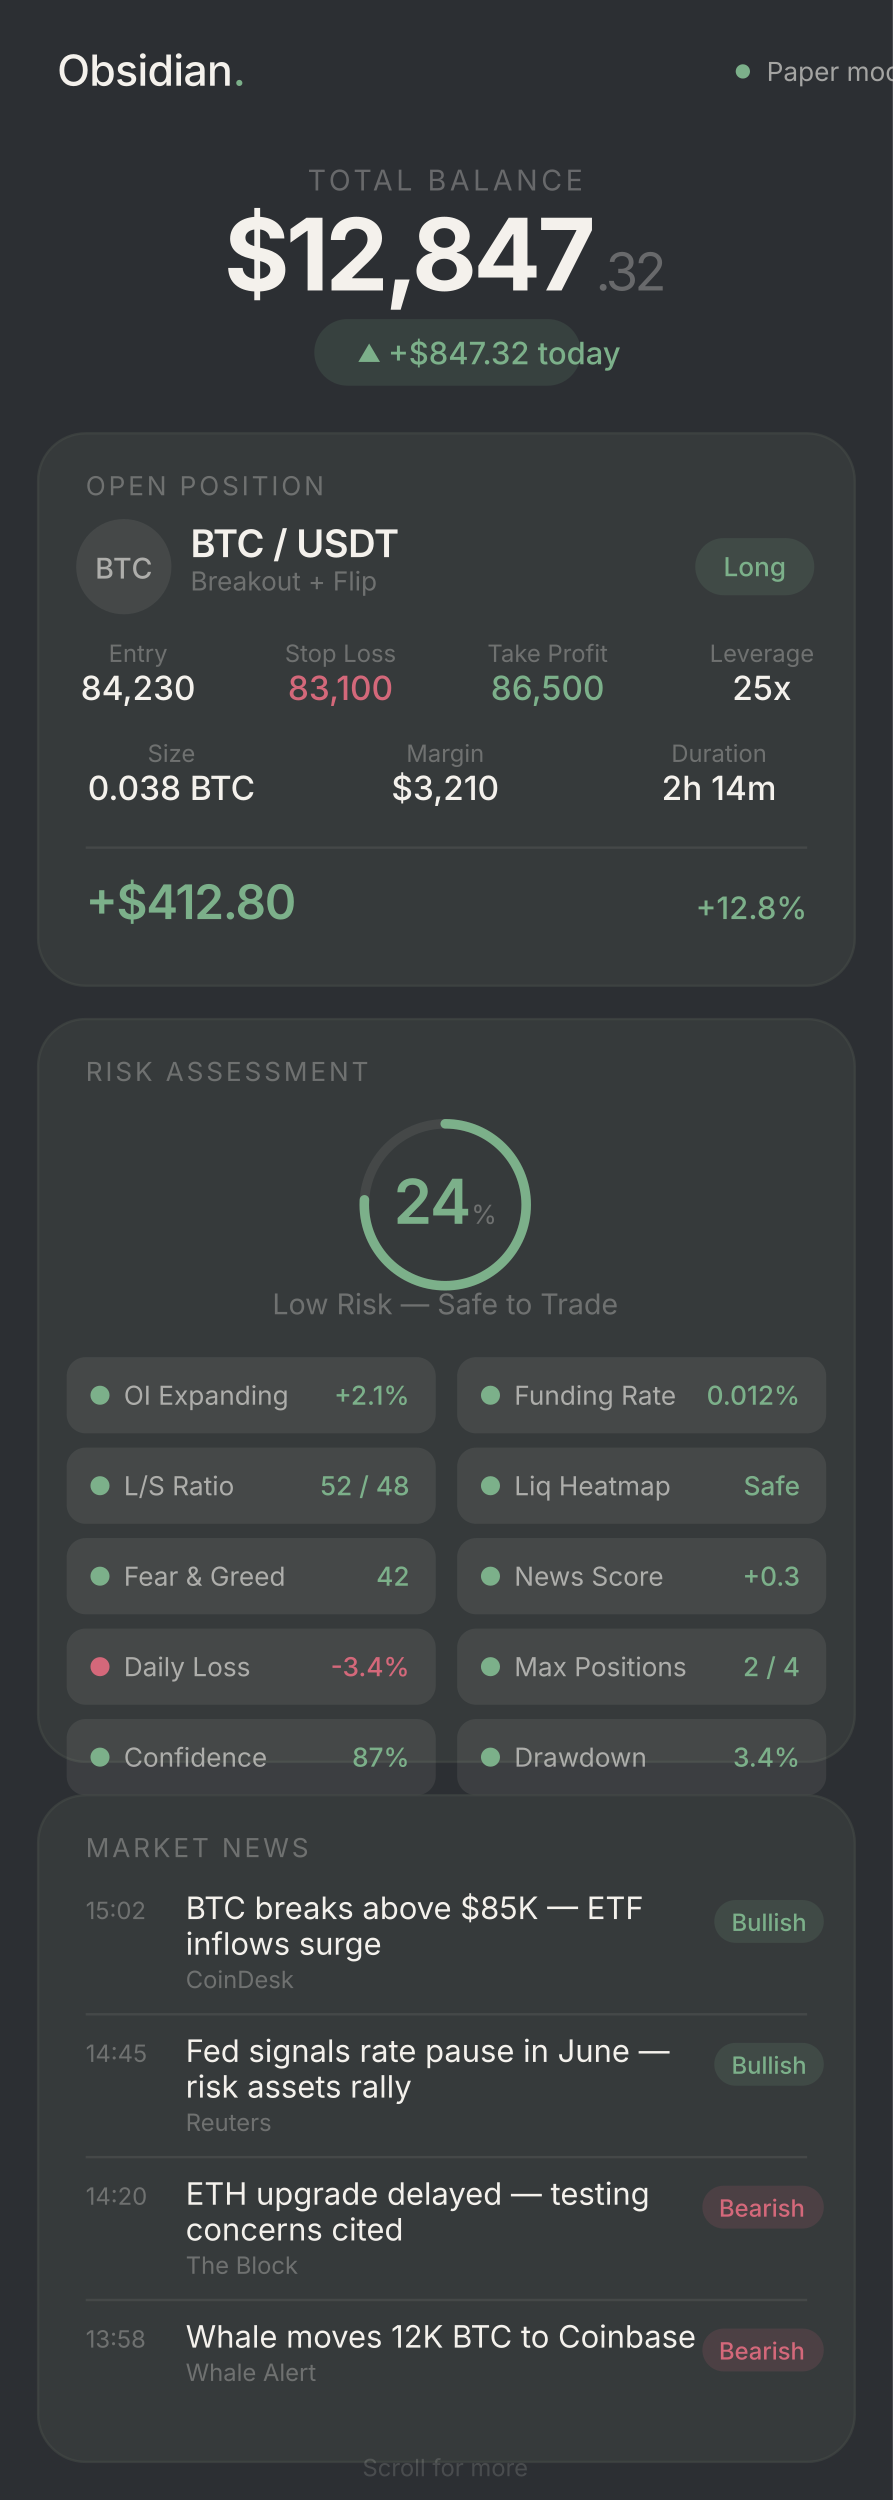
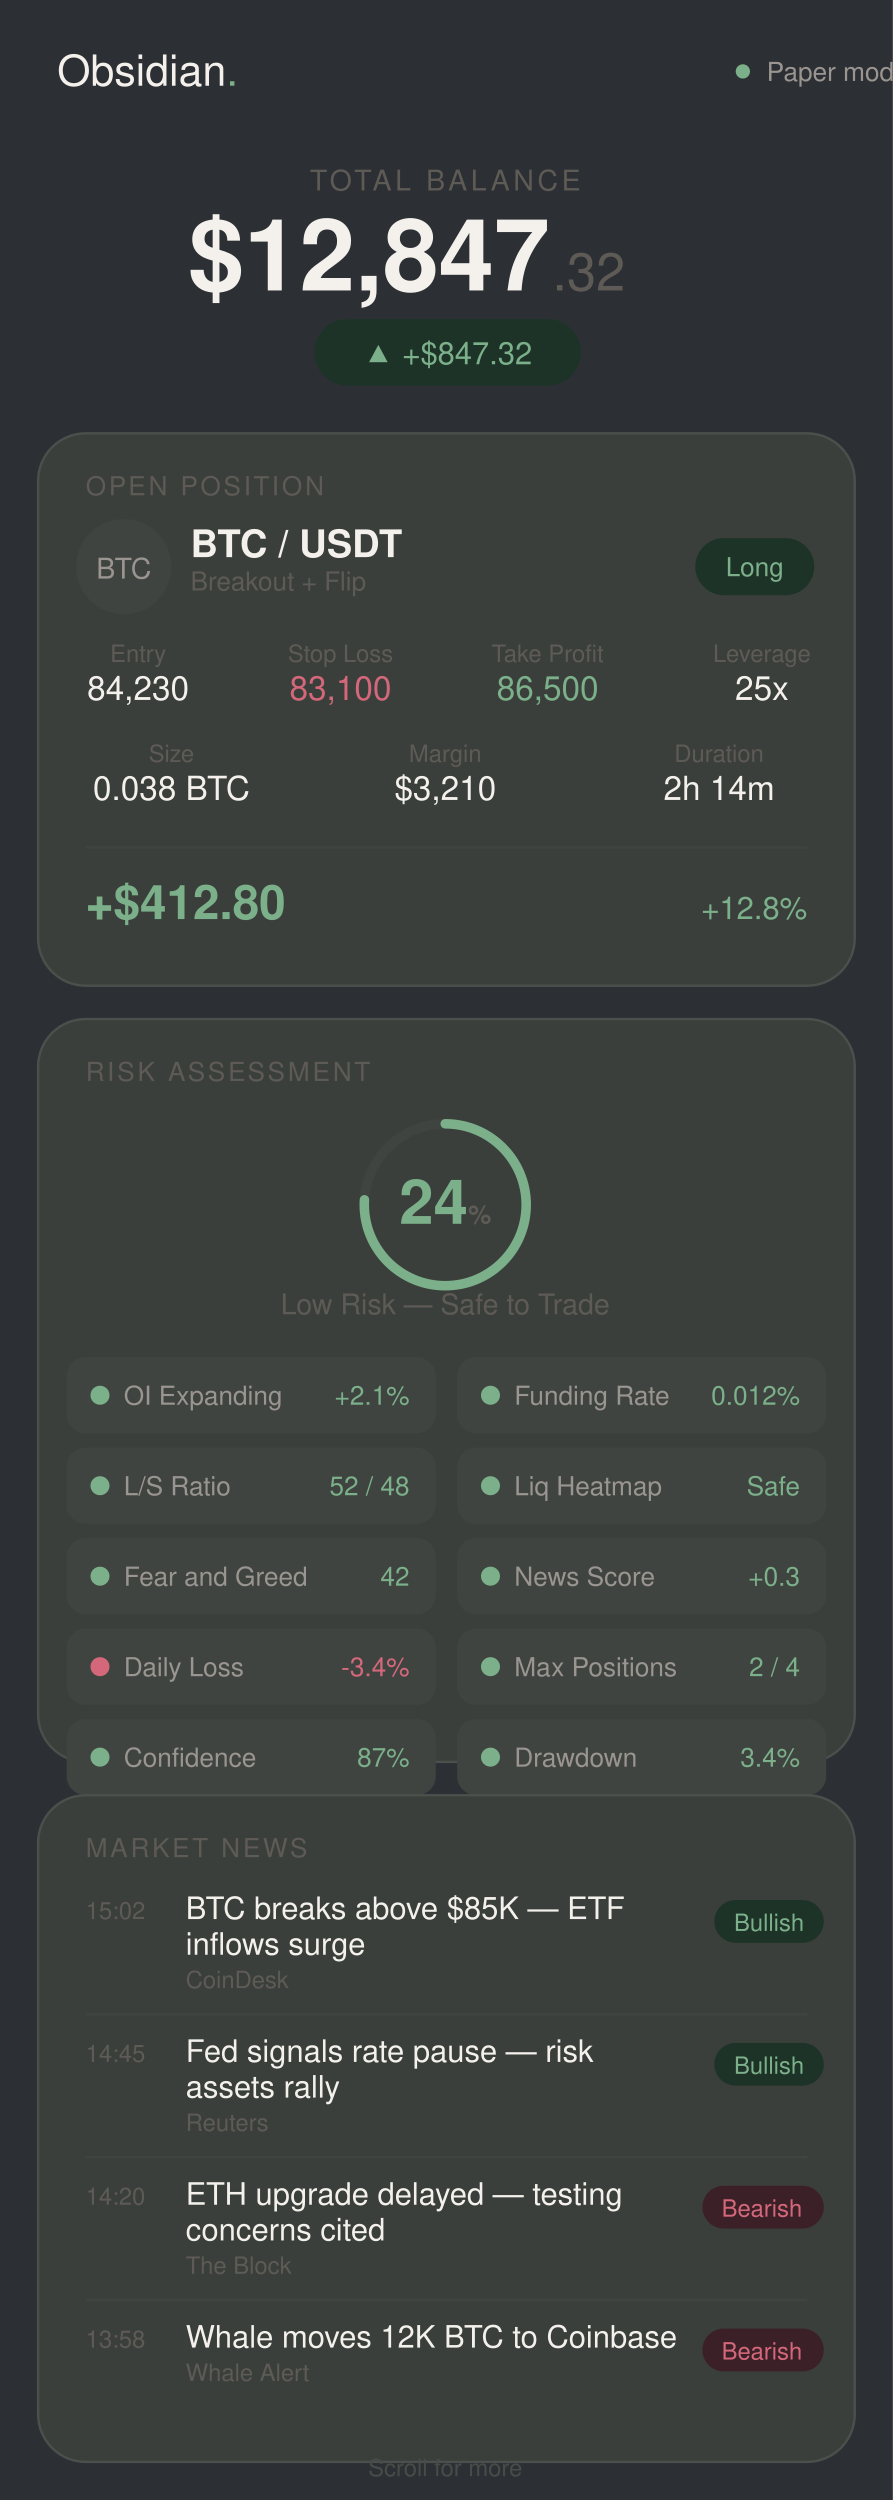
<svg xmlns="http://www.w3.org/2000/svg" width="375" height="1050" viewBox="0 0 375 1050">
  <rect width="375" height="1050" fill="#2c2f33" />
-   <text x="24" y="36" fill="#f4f1ec" font-family="Inter,Helvetica,sans-serif" font-size="18" font-weight="500" letter-spacing="-0.3">Obsidian<tspan fill="#7cb08a">.</tspan>
+   <text x="24" y="36" fill="#f4f1ec" font-family="Helvetica,sans-serif" font-size="18" font-weight="500">Obsidian<tspan fill="#7cb08a">.</tspan>
  </text>
  <circle cx="312" cy="30" r="3" fill="#7cb08a" />
-   <text x="322" y="34" fill="rgba(244,241,236,0.6)" font-family="Inter,Helvetica,sans-serif" font-size="11" font-weight="400">Paper mode</text>
-   <text x="187" y="80" fill="rgba(244,241,236,0.3)" font-family="Inter,Helvetica,sans-serif" font-size="12" font-weight="400" text-anchor="middle" letter-spacing="1.5">TOTAL BALANCE</text>
-   <text x="187" y="122" fill="#f4f1ec" font-family="Inter,Helvetica,sans-serif" font-size="42" font-weight="700" text-anchor="middle" letter-spacing="-1.5">$12,847<tspan font-size="22" fill="rgba(244,241,236,0.3)" font-weight="400">.32</tspan>
+   <text x="322" y="34" fill="#9a9590" font-family="Helvetica,sans-serif" font-size="11">Paper mode</text>
+   <text x="187" y="80" fill="#5e5a55" font-family="Helvetica,sans-serif" font-size="12" text-anchor="middle" letter-spacing="1.5">TOTAL BALANCE</text>
+   <text x="155" y="122" fill="#f4f1ec" font-family="Helvetica,sans-serif" font-size="42" font-weight="700" text-anchor="middle">$12,847</text>
+   <text x="232" y="122" fill="#5e5a55" font-family="Helvetica,sans-serif" font-size="22">.32</text>
+   <rect x="132" y="134" width="112" height="28" rx="14" fill="#1e3328" />
+   <text x="188" y="153" fill="#7cb08a" font-family="Helvetica,sans-serif" font-size="13" font-weight="500" text-anchor="middle">▲ +$847.32</text>
+   <rect x="16" y="182" width="343" height="232" rx="20" fill="#3a3f3b" stroke="#4a504b" />
+   <text x="36" y="208" fill="#5e5a55" font-family="Helvetica,sans-serif" font-size="11" letter-spacing="1.2">OPEN POSITION</text>
+   <circle cx="52" cy="238" r="20" fill="#3f4440" />
+   <text x="52" y="243" fill="#9a9590" font-family="Helvetica,sans-serif" font-size="12" font-weight="500" text-anchor="middle">BTC</text>
+   <text x="80" y="234" fill="#f4f1ec" font-family="Helvetica,sans-serif" font-size="16" font-weight="600">BTC / USDT</text>
+   <text x="80" y="248" fill="#5e5a55" font-family="Helvetica,sans-serif" font-size="11">Breakout + Flip</text>
+   <rect x="292" y="226" width="50" height="24" rx="12" fill="#1e3328" />
+   <text x="317" y="242" fill="#7cb08a" font-family="Helvetica,sans-serif" font-size="11" font-weight="500" text-anchor="middle">Long</text>
+   <text x="58" y="278" fill="#5e5a55" font-family="Helvetica,sans-serif" font-size="10" text-anchor="middle">Entry</text>
+   <text x="58" y="294" fill="#f4f1ec" font-family="Helvetica,sans-serif" font-size="14" font-weight="500" text-anchor="middle">84,230</text>
+   <text x="143" y="278" fill="#5e5a55" font-family="Helvetica,sans-serif" font-size="10" text-anchor="middle">Stop Loss</text>
+   <text x="143" y="294" fill="#d4687a" font-family="Helvetica,sans-serif" font-size="14" font-weight="500" text-anchor="middle">83,100</text>
+   <text x="230" y="278" fill="#5e5a55" font-family="Helvetica,sans-serif" font-size="10" text-anchor="middle">Take Profit</text>
+   <text x="230" y="294" fill="#7cb08a" font-family="Helvetica,sans-serif" font-size="14" font-weight="500" text-anchor="middle">86,500</text>
+   <text x="320" y="278" fill="#5e5a55" font-family="Helvetica,sans-serif" font-size="10" text-anchor="middle">Leverage</text>
+   <text x="320" y="294" fill="#f4f1ec" font-family="Helvetica,sans-serif" font-size="14" font-weight="500" text-anchor="middle">25x</text>
+   <text x="72" y="320" fill="#5e5a55" font-family="Helvetica,sans-serif" font-size="10" text-anchor="middle">Size</text>
+   <text x="72" y="336" fill="#f4f1ec" font-family="Helvetica,sans-serif" font-size="14" font-weight="500" text-anchor="middle">0.038 BTC</text>
+   <text x="187" y="320" fill="#5e5a55" font-family="Helvetica,sans-serif" font-size="10" text-anchor="middle">Margin</text>
+   <text x="187" y="336" fill="#f4f1ec" font-family="Helvetica,sans-serif" font-size="14" font-weight="500" text-anchor="middle">$3,210</text>
+   <text x="302" y="320" fill="#5e5a55" font-family="Helvetica,sans-serif" font-size="10" text-anchor="middle">Duration</text>
+   <text x="302" y="336" fill="#f4f1ec" font-family="Helvetica,sans-serif" font-size="14" font-weight="500" text-anchor="middle">2h 14m</text>
+   <line x1="36" y1="356" x2="339" y2="356" stroke="#3f4440" />
+   <text x="36" y="386" fill="#7cb08a" font-family="Helvetica,sans-serif" font-size="20" font-weight="600">+$412.80</text>
+   <text x="339" y="386" fill="#7cb08a" font-family="Helvetica,sans-serif" font-size="13" font-weight="500" text-anchor="end">+12.8%</text>
+   <rect x="16" y="428" width="343" height="312" rx="20" fill="#3a3f3b" stroke="#4a504b" />
+   <text x="36" y="454" fill="#5e5a55" font-family="Helvetica,sans-serif" font-size="11" letter-spacing="1.2">RISK ASSESSMENT</text>
+   <circle cx="187" cy="506" r="34" fill="none" stroke="#3f4440" stroke-width="4" />
+   <circle cx="187" cy="506" r="34" fill="none" stroke="#7cb08a" stroke-width="4" stroke-dasharray="213.6" stroke-dashoffset="51.3" stroke-linecap="round" transform="rotate(-90 187 506)" />
+   <text x="187" y="514" fill="#7cb08a" font-family="Helvetica,sans-serif" font-size="26" font-weight="600" text-anchor="middle">24<tspan font-size="11" fill="#5e5a55">%</tspan>
  </text>
-   <rect x="132" y="134" width="112" height="28" rx="14" fill="rgba(124,176,138,0.14)" />
-   <text x="150" y="152" fill="#7cb08a" font-family="Inter,Helvetica,sans-serif" font-size="10">▲</text>
-   <text x="163" y="153" fill="#7cb08a" font-family="Inter,Helvetica,sans-serif" font-size="13" font-weight="500">+$847.32 today</text>
-   <rect x="16" y="182" width="343" height="232" rx="20" fill="rgba(70,76,71,0.40)" stroke="rgba(70,76,71,0.55)" />
-   <text x="36" y="208" fill="rgba(244,241,236,0.3)" font-family="Inter,Helvetica,sans-serif" font-size="11" font-weight="400" letter-spacing="1.2">OPEN POSITION</text>
-   <circle cx="52" cy="238" r="20" fill="rgba(244,241,236,0.08)" />
-   <text x="52" y="243" fill="rgba(244,241,236,0.6)" font-family="Inter,Helvetica,sans-serif" font-size="12" font-weight="500" text-anchor="middle" letter-spacing="0.3">BTC</text>
-   <text x="80" y="234" fill="#f4f1ec" font-family="Inter,Helvetica,sans-serif" font-size="16" font-weight="600" letter-spacing="-0.2">BTC / USDT</text>
-   <text x="80" y="248" fill="rgba(244,241,236,0.3)" font-family="Inter,Helvetica,sans-serif" font-size="11" font-weight="400">Breakout + Flip</text>
-   <rect x="292" y="226" width="50" height="24" rx="12" fill="rgba(124,176,138,0.14)" />
-   <text x="317" y="242" fill="#7cb08a" font-family="Inter,Helvetica,sans-serif" font-size="11" font-weight="500" text-anchor="middle">Long</text>
-   <text x="58" y="278" fill="rgba(244,241,236,0.3)" font-family="Inter,Helvetica,sans-serif" font-size="10" font-weight="400" text-anchor="middle">Entry</text>
-   <text x="58" y="294" fill="#f4f1ec" font-family="Inter,Helvetica,sans-serif" font-size="14" font-weight="500" text-anchor="middle">84,230</text>
-   <text x="143" y="278" fill="rgba(244,241,236,0.3)" font-family="Inter,Helvetica,sans-serif" font-size="10" font-weight="400" text-anchor="middle">Stop Loss</text>
-   <text x="143" y="294" fill="#d4687a" font-family="Inter,Helvetica,sans-serif" font-size="14" font-weight="500" text-anchor="middle">83,100</text>
-   <text x="230" y="278" fill="rgba(244,241,236,0.3)" font-family="Inter,Helvetica,sans-serif" font-size="10" font-weight="400" text-anchor="middle">Take Profit</text>
-   <text x="230" y="294" fill="#7cb08a" font-family="Inter,Helvetica,sans-serif" font-size="14" font-weight="500" text-anchor="middle">86,500</text>
-   <text x="320" y="278" fill="rgba(244,241,236,0.3)" font-family="Inter,Helvetica,sans-serif" font-size="10" font-weight="400" text-anchor="middle">Leverage</text>
-   <text x="320" y="294" fill="#f4f1ec" font-family="Inter,Helvetica,sans-serif" font-size="14" font-weight="500" text-anchor="middle">25x</text>
-   <text x="72" y="320" fill="rgba(244,241,236,0.3)" font-family="Inter,Helvetica,sans-serif" font-size="10" font-weight="400" text-anchor="middle">Size</text>
-   <text x="72" y="336" fill="#f4f1ec" font-family="Inter,Helvetica,sans-serif" font-size="14" font-weight="500" text-anchor="middle">0.038 BTC</text>
-   <text x="187" y="320" fill="rgba(244,241,236,0.3)" font-family="Inter,Helvetica,sans-serif" font-size="10" font-weight="400" text-anchor="middle">Margin</text>
-   <text x="187" y="336" fill="#f4f1ec" font-family="Inter,Helvetica,sans-serif" font-size="14" font-weight="500" text-anchor="middle">$3,210</text>
-   <text x="302" y="320" fill="rgba(244,241,236,0.3)" font-family="Inter,Helvetica,sans-serif" font-size="10" font-weight="400" text-anchor="middle">Duration</text>
-   <text x="302" y="336" fill="#f4f1ec" font-family="Inter,Helvetica,sans-serif" font-size="14" font-weight="500" text-anchor="middle">2h 14m</text>
-   <line x1="36" y1="356" x2="339" y2="356" stroke="rgba(244,241,236,0.08)" />
-   <text x="36" y="386" fill="#7cb08a" font-family="Inter,Helvetica,sans-serif" font-size="20" font-weight="600" letter-spacing="-0.5">+$412.80</text>
-   <text x="339" y="386" fill="#7cb08a" font-family="Inter,Helvetica,sans-serif" font-size="13" font-weight="500" text-anchor="end">+12.8%</text>
-   <rect x="16" y="428" width="343" height="312" rx="20" fill="rgba(70,76,71,0.40)" stroke="rgba(70,76,71,0.55)" />
-   <text x="36" y="454" fill="rgba(244,241,236,0.3)" font-family="Inter,Helvetica,sans-serif" font-size="11" font-weight="400" letter-spacing="1.2">RISK ASSESSMENT</text>
-   <circle cx="187" cy="506" r="34" fill="none" stroke="rgba(244,241,236,0.08)" stroke-width="4" />
-   <circle cx="187" cy="506" r="34" fill="none" stroke="#7cb08a" stroke-width="4" stroke-dasharray="213.6" stroke-dashoffset="51.3" stroke-linecap="round" transform="rotate(-90 187 506)" />
-   <text x="187" y="514" fill="#7cb08a" font-family="Inter,Helvetica,sans-serif" font-size="26" font-weight="600" text-anchor="middle" letter-spacing="-0.5">24<tspan font-size="11" fill="rgba(244,241,236,0.3)" font-weight="400">%</tspan>
-   </text>
-   <text x="187" y="552" fill="rgba(244,241,236,0.3)" font-family="Inter,Helvetica,sans-serif" font-size="12" font-weight="400" text-anchor="middle">Low Risk — Safe to Trade</text>
-   <rect x="28" y="570" width="155" height="32" rx="8" fill="rgba(244,241,236,0.08)" />
+   <text x="187" y="552" fill="#5e5a55" font-family="Helvetica,sans-serif" font-size="12" text-anchor="middle">Low Risk — Safe to Trade</text>
+   <rect x="28" y="570" width="155" height="32" rx="8" fill="#3f4440" />
  <circle cx="42" cy="586" r="4" fill="#7cb08a" />
-   <text x="52" y="590" fill="rgba(244,241,236,0.6)" font-family="Inter,Helvetica,sans-serif" font-size="11" font-weight="400">OI Expanding</text>
-   <text x="172" y="590" fill="#7cb08a" font-family="Inter,Helvetica,sans-serif" font-size="11" font-weight="500" text-anchor="end">+2.1%</text>
-   <rect x="192" y="570" width="155" height="32" rx="8" fill="rgba(244,241,236,0.08)" />
+   <text x="52" y="590" fill="#9a9590" font-family="Helvetica,sans-serif" font-size="11">OI Expanding</text>
+   <text x="172" y="590" fill="#7cb08a" font-family="Helvetica,sans-serif" font-size="11" font-weight="500" text-anchor="end">+2.1%</text>
+   <rect x="192" y="570" width="155" height="32" rx="8" fill="#3f4440" />
  <circle cx="206" cy="586" r="4" fill="#7cb08a" />
-   <text x="216" y="590" fill="rgba(244,241,236,0.6)" font-family="Inter,Helvetica,sans-serif" font-size="11" font-weight="400">Funding Rate</text>
-   <text x="336" y="590" fill="#7cb08a" font-family="Inter,Helvetica,sans-serif" font-size="11" font-weight="500" text-anchor="end">0.012%</text>
-   <rect x="28" y="608" width="155" height="32" rx="8" fill="rgba(244,241,236,0.08)" />
+   <text x="216" y="590" fill="#9a9590" font-family="Helvetica,sans-serif" font-size="11">Funding Rate</text>
+   <text x="336" y="590" fill="#7cb08a" font-family="Helvetica,sans-serif" font-size="11" font-weight="500" text-anchor="end">0.012%</text>
+   <rect x="28" y="608" width="155" height="32" rx="8" fill="#3f4440" />
  <circle cx="42" cy="624" r="4" fill="#7cb08a" />
-   <text x="52" y="628" fill="rgba(244,241,236,0.6)" font-family="Inter,Helvetica,sans-serif" font-size="11" font-weight="400">L/S Ratio</text>
-   <text x="172" y="628" fill="#7cb08a" font-family="Inter,Helvetica,sans-serif" font-size="11" font-weight="500" text-anchor="end">52 / 48</text>
-   <rect x="192" y="608" width="155" height="32" rx="8" fill="rgba(244,241,236,0.08)" />
+   <text x="52" y="628" fill="#9a9590" font-family="Helvetica,sans-serif" font-size="11">L/S Ratio</text>
+   <text x="172" y="628" fill="#7cb08a" font-family="Helvetica,sans-serif" font-size="11" font-weight="500" text-anchor="end">52 / 48</text>
+   <rect x="192" y="608" width="155" height="32" rx="8" fill="#3f4440" />
  <circle cx="206" cy="624" r="4" fill="#7cb08a" />
-   <text x="216" y="628" fill="rgba(244,241,236,0.6)" font-family="Inter,Helvetica,sans-serif" font-size="11" font-weight="400">Liq Heatmap</text>
-   <text x="336" y="628" fill="#7cb08a" font-family="Inter,Helvetica,sans-serif" font-size="11" font-weight="500" text-anchor="end">Safe</text>
-   <rect x="28" y="646" width="155" height="32" rx="8" fill="rgba(244,241,236,0.08)" />
+   <text x="216" y="628" fill="#9a9590" font-family="Helvetica,sans-serif" font-size="11">Liq Heatmap</text>
+   <text x="336" y="628" fill="#7cb08a" font-family="Helvetica,sans-serif" font-size="11" font-weight="500" text-anchor="end">Safe</text>
+   <rect x="28" y="646" width="155" height="32" rx="8" fill="#3f4440" />
  <circle cx="42" cy="662" r="4" fill="#7cb08a" />
-   <text x="52" y="666" fill="rgba(244,241,236,0.6)" font-family="Inter,Helvetica,sans-serif" font-size="11" font-weight="400">Fear &amp; Greed</text>
-   <text x="172" y="666" fill="#7cb08a" font-family="Inter,Helvetica,sans-serif" font-size="11" font-weight="500" text-anchor="end">42</text>
-   <rect x="192" y="646" width="155" height="32" rx="8" fill="rgba(244,241,236,0.08)" />
+   <text x="52" y="666" fill="#9a9590" font-family="Helvetica,sans-serif" font-size="11">Fear and Greed</text>
+   <text x="172" y="666" fill="#7cb08a" font-family="Helvetica,sans-serif" font-size="11" font-weight="500" text-anchor="end">42</text>
+   <rect x="192" y="646" width="155" height="32" rx="8" fill="#3f4440" />
  <circle cx="206" cy="662" r="4" fill="#7cb08a" />
-   <text x="216" y="666" fill="rgba(244,241,236,0.6)" font-family="Inter,Helvetica,sans-serif" font-size="11" font-weight="400">News Score</text>
-   <text x="336" y="666" fill="#7cb08a" font-family="Inter,Helvetica,sans-serif" font-size="11" font-weight="500" text-anchor="end">+0.3</text>
-   <rect x="28" y="684" width="155" height="32" rx="8" fill="rgba(244,241,236,0.08)" />
+   <text x="216" y="666" fill="#9a9590" font-family="Helvetica,sans-serif" font-size="11">News Score</text>
+   <text x="336" y="666" fill="#7cb08a" font-family="Helvetica,sans-serif" font-size="11" font-weight="500" text-anchor="end">+0.3</text>
+   <rect x="28" y="684" width="155" height="32" rx="8" fill="#3f4440" />
  <circle cx="42" cy="700" r="4" fill="#d4687a" />
-   <text x="52" y="704" fill="rgba(244,241,236,0.6)" font-family="Inter,Helvetica,sans-serif" font-size="11" font-weight="400">Daily Loss</text>
-   <text x="172" y="704" fill="#d4687a" font-family="Inter,Helvetica,sans-serif" font-size="11" font-weight="500" text-anchor="end">-3.4%</text>
-   <rect x="192" y="684" width="155" height="32" rx="8" fill="rgba(244,241,236,0.08)" />
+   <text x="52" y="704" fill="#9a9590" font-family="Helvetica,sans-serif" font-size="11">Daily Loss</text>
+   <text x="172" y="704" fill="#d4687a" font-family="Helvetica,sans-serif" font-size="11" font-weight="500" text-anchor="end">-3.4%</text>
+   <rect x="192" y="684" width="155" height="32" rx="8" fill="#3f4440" />
  <circle cx="206" cy="700" r="4" fill="#7cb08a" />
-   <text x="216" y="704" fill="rgba(244,241,236,0.6)" font-family="Inter,Helvetica,sans-serif" font-size="11" font-weight="400">Max Positions</text>
-   <text x="336" y="704" fill="#7cb08a" font-family="Inter,Helvetica,sans-serif" font-size="11" font-weight="500" text-anchor="end">2 / 4</text>
-   <rect x="28" y="722" width="155" height="32" rx="8" fill="rgba(244,241,236,0.08)" />
+   <text x="216" y="704" fill="#9a9590" font-family="Helvetica,sans-serif" font-size="11">Max Positions</text>
+   <text x="336" y="704" fill="#7cb08a" font-family="Helvetica,sans-serif" font-size="11" font-weight="500" text-anchor="end">2 / 4</text>
+   <rect x="28" y="722" width="155" height="32" rx="8" fill="#3f4440" />
  <circle cx="42" cy="738" r="4" fill="#7cb08a" />
-   <text x="52" y="742" fill="rgba(244,241,236,0.6)" font-family="Inter,Helvetica,sans-serif" font-size="11" font-weight="400">Confidence</text>
-   <text x="172" y="742" fill="#7cb08a" font-family="Inter,Helvetica,sans-serif" font-size="11" font-weight="500" text-anchor="end">87%</text>
-   <rect x="192" y="722" width="155" height="32" rx="8" fill="rgba(244,241,236,0.08)" />
+   <text x="52" y="742" fill="#9a9590" font-family="Helvetica,sans-serif" font-size="11">Confidence</text>
+   <text x="172" y="742" fill="#7cb08a" font-family="Helvetica,sans-serif" font-size="11" font-weight="500" text-anchor="end">87%</text>
+   <rect x="192" y="722" width="155" height="32" rx="8" fill="#3f4440" />
  <circle cx="206" cy="738" r="4" fill="#7cb08a" />
-   <text x="216" y="742" fill="rgba(244,241,236,0.6)" font-family="Inter,Helvetica,sans-serif" font-size="11" font-weight="400">Drawdown</text>
-   <text x="336" y="742" fill="#7cb08a" font-family="Inter,Helvetica,sans-serif" font-size="11" font-weight="500" text-anchor="end">3.4%</text>
-   <rect x="16" y="754" width="343" height="280" rx="20" fill="rgba(70,76,71,0.40)" stroke="rgba(70,76,71,0.55)" />
-   <text x="36" y="780" fill="rgba(244,241,236,0.3)" font-family="Inter,Helvetica,sans-serif" font-size="11" font-weight="400" letter-spacing="1.2">MARKET NEWS</text>
-   <text x="36" y="806" fill="rgba(244,241,236,0.3)" font-family="Inter,Helvetica,sans-serif" font-size="10" font-weight="400">15:02</text>
-   <text x="78" y="806" fill="#f4f1ec" font-family="Inter,Helvetica,sans-serif" font-size="13" font-weight="400">BTC breaks above $85K — ETF</text>
-   <text x="78" y="821" fill="#f4f1ec" font-family="Inter,Helvetica,sans-serif" font-size="13" font-weight="400">inflows surge</text>
-   <text x="78" y="835" fill="rgba(244,241,236,0.3)" font-family="Inter,Helvetica,sans-serif" font-size="10" font-weight="400">CoinDesk</text>
-   <rect x="300" y="798" width="46" height="18" rx="9" fill="rgba(124,176,138,0.14)" />
-   <text x="323" y="811" fill="#7cb08a" font-family="Inter,Helvetica,sans-serif" font-size="10" font-weight="500" text-anchor="middle">Bullish</text>
-   <line x1="36" y1="846" x2="339" y2="846" stroke="rgba(244,241,236,0.08)" />
-   <text x="36" y="866" fill="rgba(244,241,236,0.3)" font-family="Inter,Helvetica,sans-serif" font-size="10" font-weight="400">14:45</text>
-   <text x="78" y="866" fill="#f4f1ec" font-family="Inter,Helvetica,sans-serif" font-size="13" font-weight="400">Fed signals rate pause in June —</text>
-   <text x="78" y="881" fill="#f4f1ec" font-family="Inter,Helvetica,sans-serif" font-size="13" font-weight="400">risk assets rally</text>
-   <text x="78" y="895" fill="rgba(244,241,236,0.3)" font-family="Inter,Helvetica,sans-serif" font-size="10" font-weight="400">Reuters</text>
-   <rect x="300" y="858" width="46" height="18" rx="9" fill="rgba(124,176,138,0.14)" />
-   <text x="323" y="871" fill="#7cb08a" font-family="Inter,Helvetica,sans-serif" font-size="10" font-weight="500" text-anchor="middle">Bullish</text>
-   <line x1="36" y1="906" x2="339" y2="906" stroke="rgba(244,241,236,0.08)" />
-   <text x="36" y="926" fill="rgba(244,241,236,0.3)" font-family="Inter,Helvetica,sans-serif" font-size="10" font-weight="400">14:20</text>
-   <text x="78" y="926" fill="#f4f1ec" font-family="Inter,Helvetica,sans-serif" font-size="13" font-weight="400">ETH upgrade delayed — testing</text>
-   <text x="78" y="941" fill="#f4f1ec" font-family="Inter,Helvetica,sans-serif" font-size="13" font-weight="400">concerns cited</text>
-   <text x="78" y="955" fill="rgba(244,241,236,0.3)" font-family="Inter,Helvetica,sans-serif" font-size="10" font-weight="400">The Block</text>
-   <rect x="295" y="918" width="51" height="18" rx="9" fill="rgba(212,104,122,0.14)" />
-   <text x="320" y="931" fill="#d4687a" font-family="Inter,Helvetica,sans-serif" font-size="10" font-weight="500" text-anchor="middle">Bearish</text>
-   <line x1="36" y1="966" x2="339" y2="966" stroke="rgba(244,241,236,0.08)" />
-   <text x="36" y="986" fill="rgba(244,241,236,0.3)" font-family="Inter,Helvetica,sans-serif" font-size="10" font-weight="400">13:58</text>
-   <text x="78" y="986" fill="#f4f1ec" font-family="Inter,Helvetica,sans-serif" font-size="13" font-weight="400">Whale moves 12K BTC to Coinbase</text>
-   <text x="78" y="1000" fill="rgba(244,241,236,0.3)" font-family="Inter,Helvetica,sans-serif" font-size="10" font-weight="400">Whale Alert</text>
-   <rect x="295" y="978" width="51" height="18" rx="9" fill="rgba(212,104,122,0.14)" />
-   <text x="320" y="991" fill="#d4687a" font-family="Inter,Helvetica,sans-serif" font-size="10" font-weight="500" text-anchor="middle">Bearish</text>
-   <text x="187" y="1040" fill="rgba(244,241,236,0.15)" font-family="Inter,Helvetica,sans-serif" font-size="10" font-weight="400" text-anchor="middle">Scroll for more</text>
+   <text x="216" y="742" fill="#9a9590" font-family="Helvetica,sans-serif" font-size="11">Drawdown</text>
+   <text x="336" y="742" fill="#7cb08a" font-family="Helvetica,sans-serif" font-size="11" font-weight="500" text-anchor="end">3.4%</text>
+   <rect x="16" y="754" width="343" height="280" rx="20" fill="#3a3f3b" stroke="#4a504b" />
+   <text x="36" y="780" fill="#5e5a55" font-family="Helvetica,sans-serif" font-size="11" letter-spacing="1.2">MARKET NEWS</text>
+   <text x="36" y="806" fill="#5e5a55" font-family="Helvetica,sans-serif" font-size="10">15:02</text>
+   <text x="78" y="806" fill="#f4f1ec" font-family="Helvetica,sans-serif" font-size="13">BTC breaks above $85K — ETF</text>
+   <text x="78" y="821" fill="#f4f1ec" font-family="Helvetica,sans-serif" font-size="13">inflows surge</text>
+   <text x="78" y="835" fill="#5e5a55" font-family="Helvetica,sans-serif" font-size="10">CoinDesk</text>
+   <rect x="300" y="798" width="46" height="18" rx="9" fill="#1e3328" />
+   <text x="323" y="811" fill="#7cb08a" font-family="Helvetica,sans-serif" font-size="10" font-weight="500" text-anchor="middle">Bullish</text>
+   <line x1="36" y1="846" x2="339" y2="846" stroke="#3f4440" />
+   <text x="36" y="866" fill="#5e5a55" font-family="Helvetica,sans-serif" font-size="10">14:45</text>
+   <text x="78" y="866" fill="#f4f1ec" font-family="Helvetica,sans-serif" font-size="13">Fed signals rate pause — risk</text>
+   <text x="78" y="881" fill="#f4f1ec" font-family="Helvetica,sans-serif" font-size="13">assets rally</text>
+   <text x="78" y="895" fill="#5e5a55" font-family="Helvetica,sans-serif" font-size="10">Reuters</text>
+   <rect x="300" y="858" width="46" height="18" rx="9" fill="#1e3328" />
+   <text x="323" y="871" fill="#7cb08a" font-family="Helvetica,sans-serif" font-size="10" font-weight="500" text-anchor="middle">Bullish</text>
+   <line x1="36" y1="906" x2="339" y2="906" stroke="#3f4440" />
+   <text x="36" y="926" fill="#5e5a55" font-family="Helvetica,sans-serif" font-size="10">14:20</text>
+   <text x="78" y="926" fill="#f4f1ec" font-family="Helvetica,sans-serif" font-size="13">ETH upgrade delayed — testing</text>
+   <text x="78" y="941" fill="#f4f1ec" font-family="Helvetica,sans-serif" font-size="13">concerns cited</text>
+   <text x="78" y="955" fill="#5e5a55" font-family="Helvetica,sans-serif" font-size="10">The Block</text>
+   <rect x="295" y="918" width="51" height="18" rx="9" fill="#3b2028" />
+   <text x="320" y="931" fill="#d4687a" font-family="Helvetica,sans-serif" font-size="10" font-weight="500" text-anchor="middle">Bearish</text>
+   <line x1="36" y1="966" x2="339" y2="966" stroke="#3f4440" />
+   <text x="36" y="986" fill="#5e5a55" font-family="Helvetica,sans-serif" font-size="10">13:58</text>
+   <text x="78" y="986" fill="#f4f1ec" font-family="Helvetica,sans-serif" font-size="13">Whale moves 12K BTC to Coinbase</text>
+   <text x="78" y="1000" fill="#5e5a55" font-family="Helvetica,sans-serif" font-size="10">Whale Alert</text>
+   <rect x="295" y="978" width="51" height="18" rx="9" fill="#3b2028" />
+   <text x="320" y="991" fill="#d4687a" font-family="Helvetica,sans-serif" font-size="10" font-weight="500" text-anchor="middle">Bearish</text>
+   <text x="187" y="1040" fill="#464C47" font-family="Helvetica,sans-serif" font-size="10" text-anchor="middle">Scroll for more</text>
</svg>
